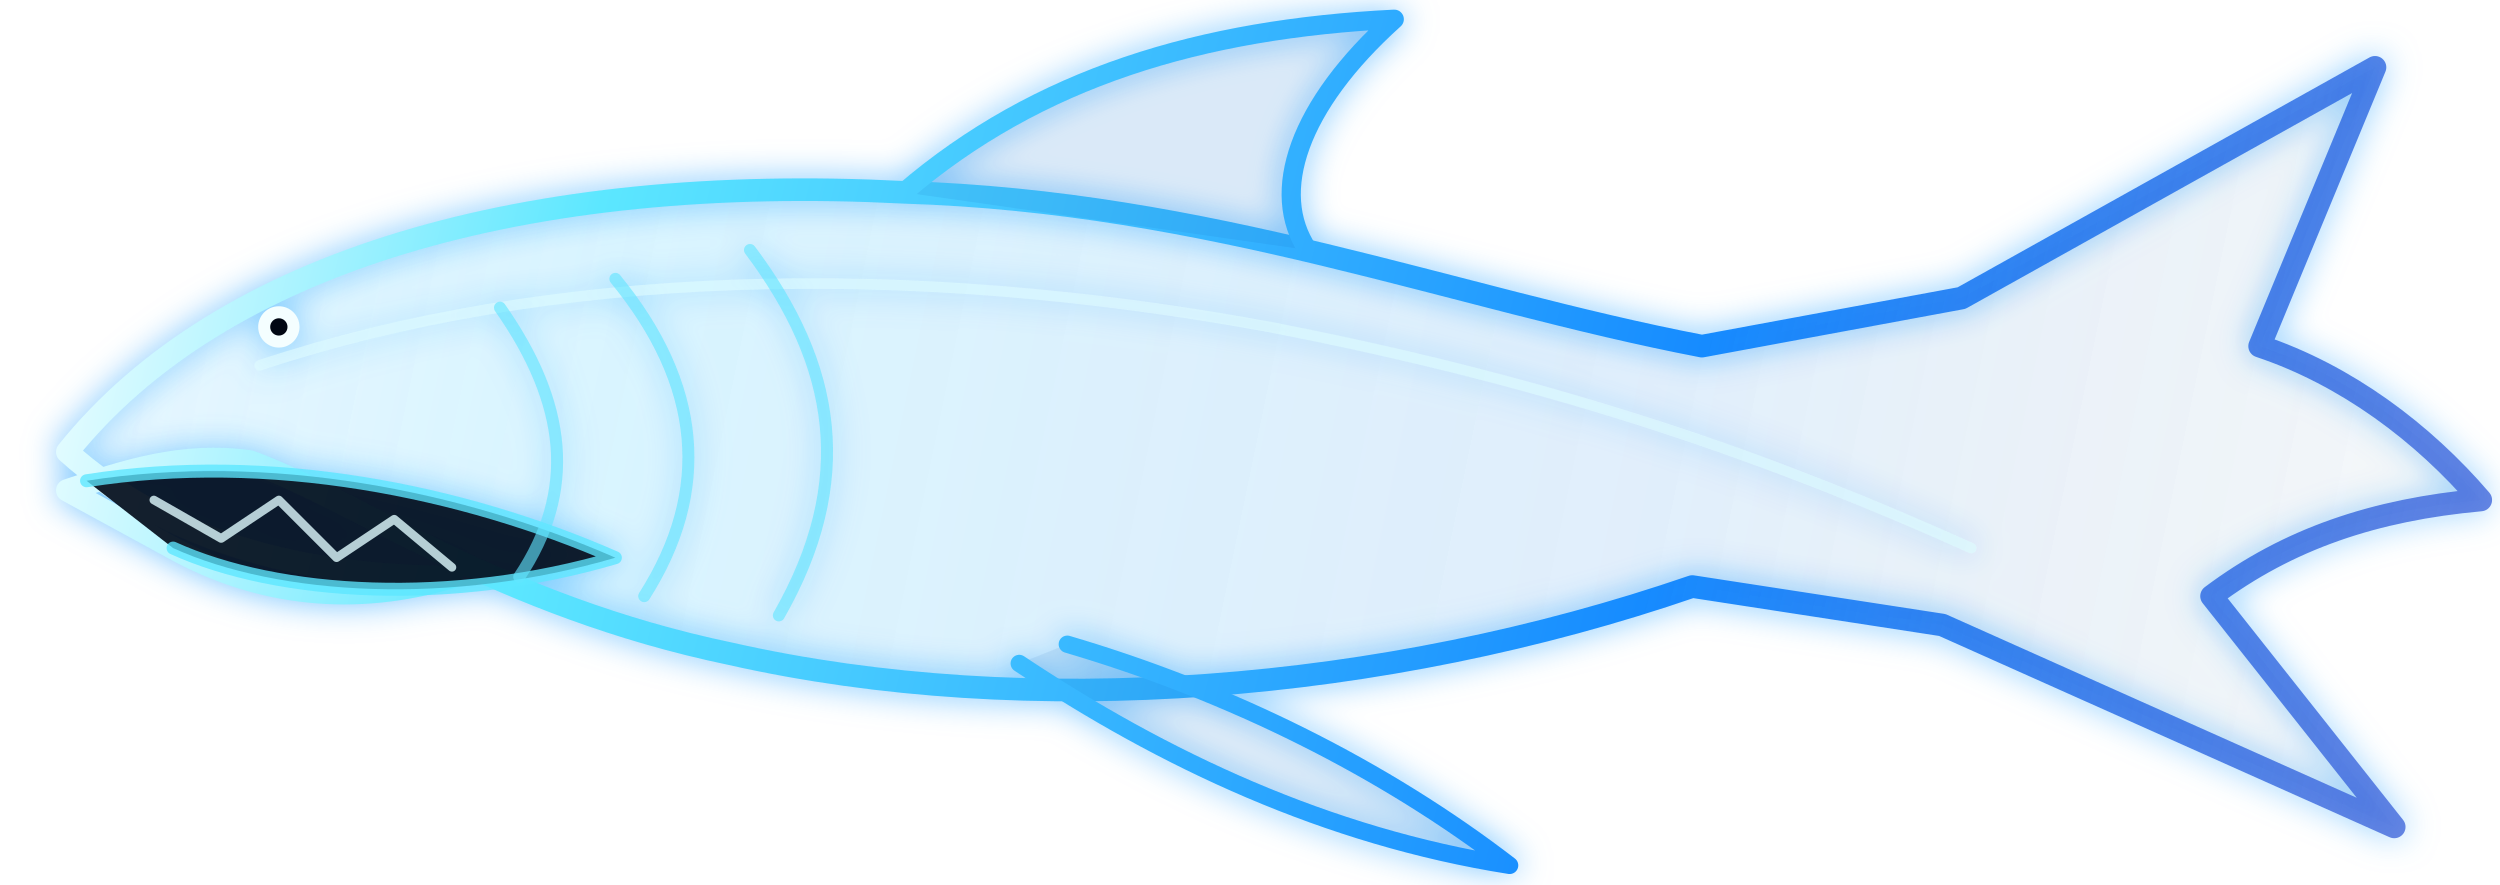
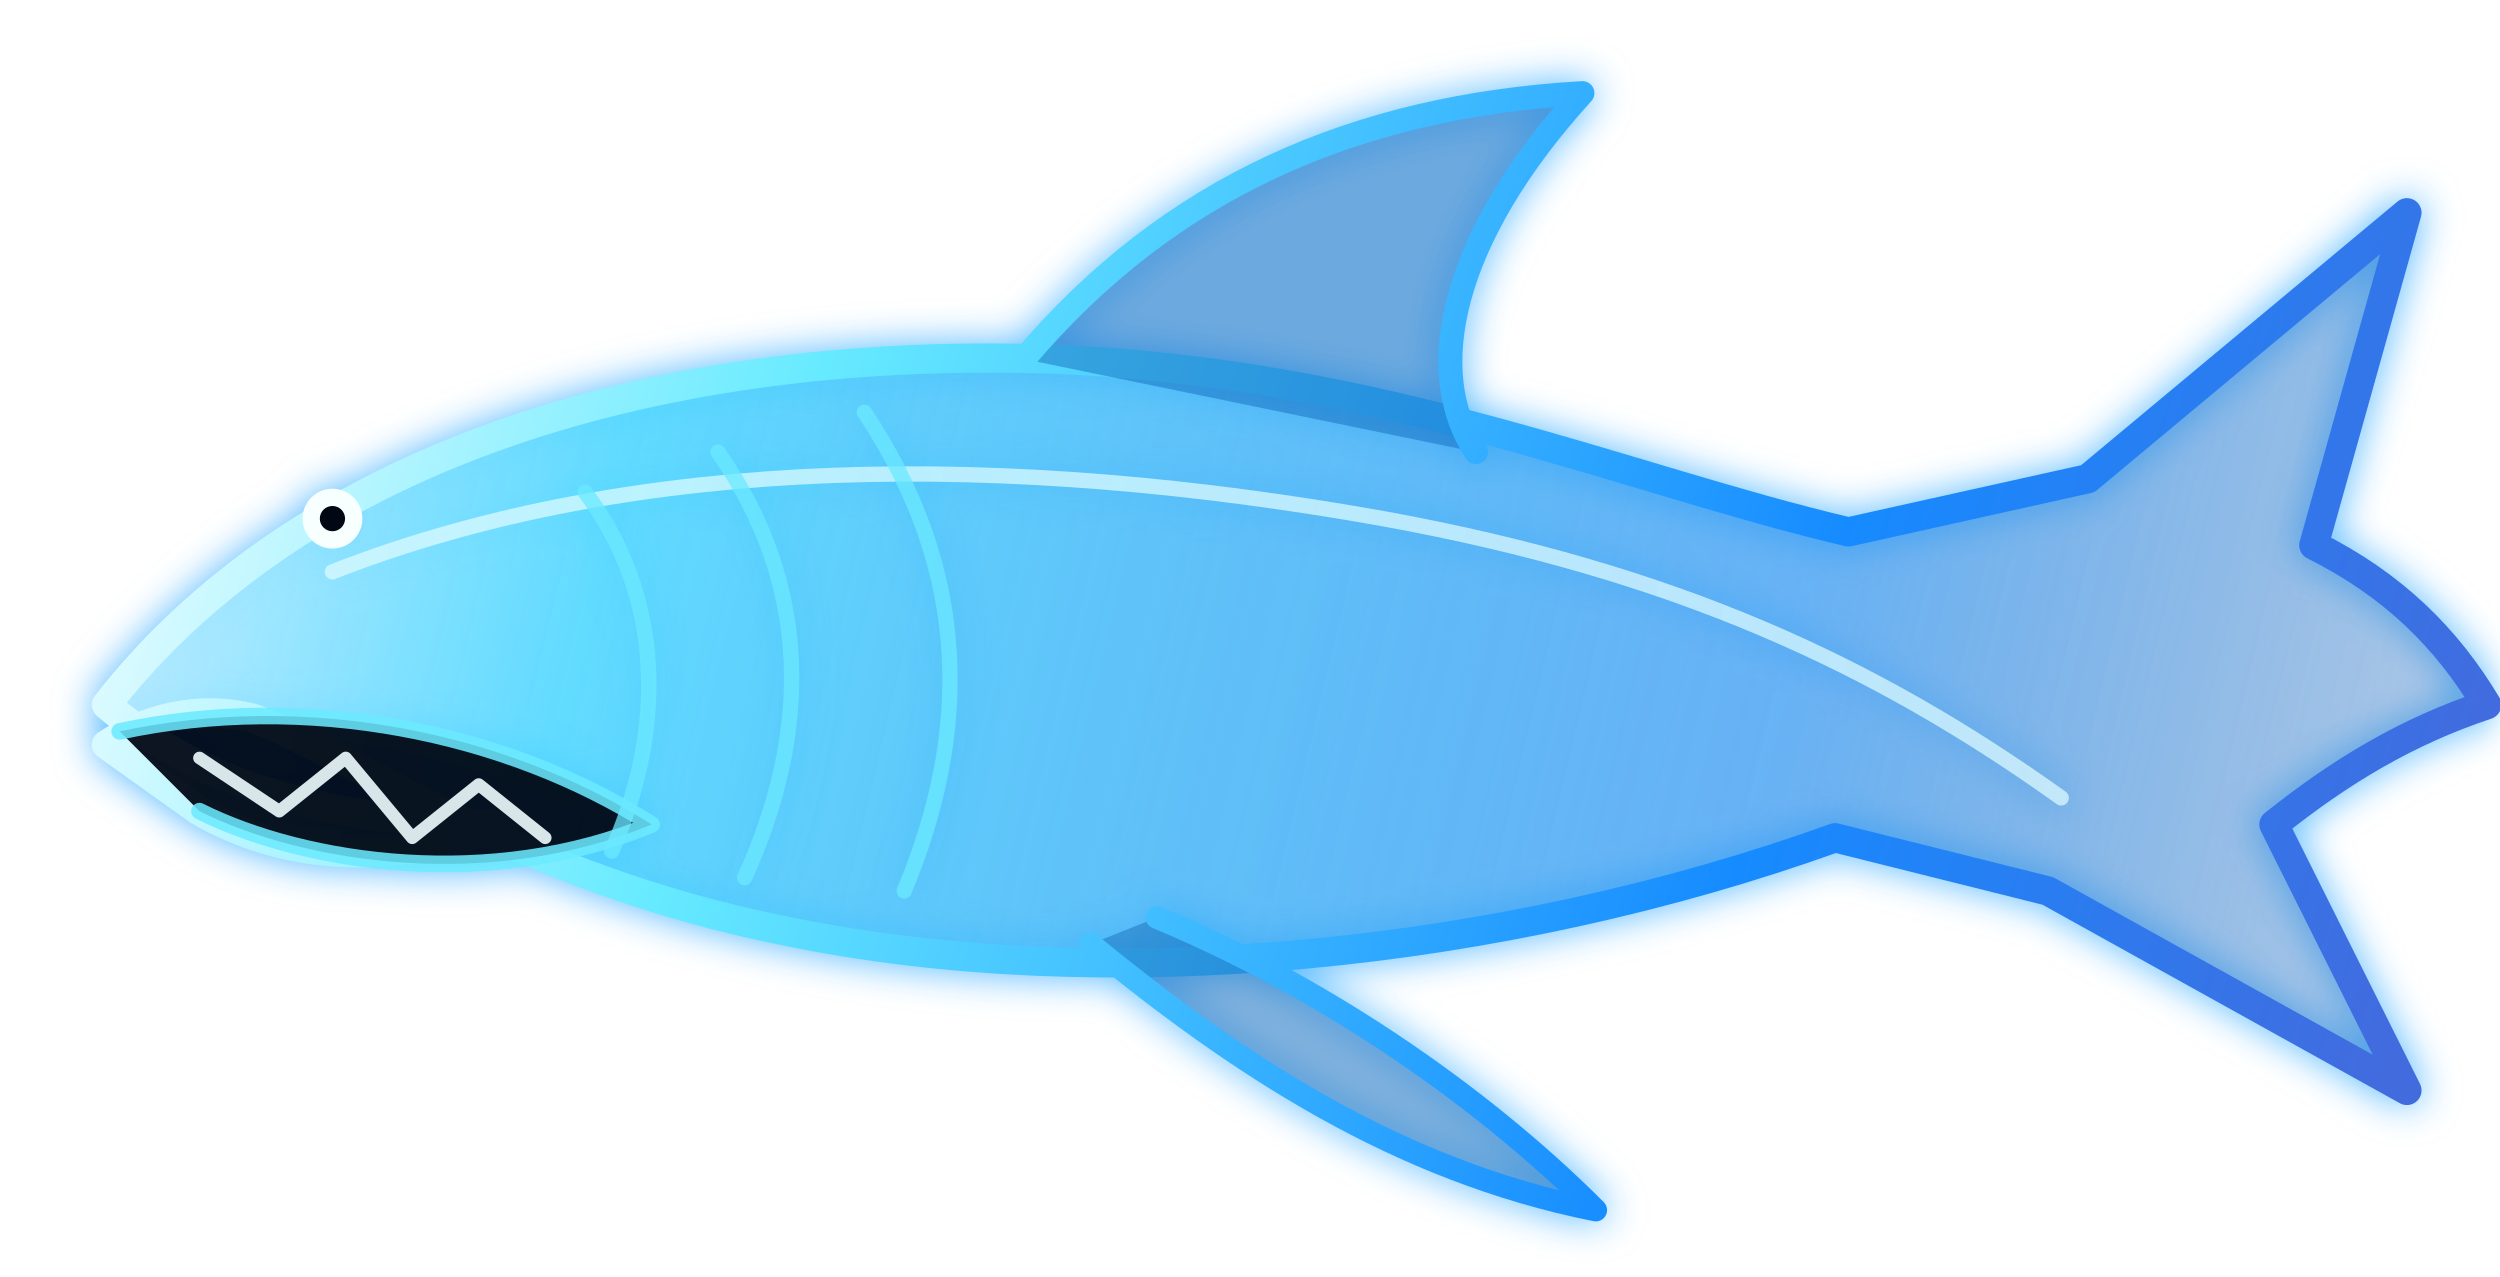
- <svg xmlns="http://www.w3.org/2000/svg" width="260" height="92" viewBox="0 0 260 92" fill="none" role="img" aria-label="NeMeSiS SHARK PRO">
+ <svg xmlns="http://www.w3.org/2000/svg" width="188" height="96" viewBox="0 0 188 96" fill="none" role="img" aria-label="NeMeSiS SHARK PRO">
  <defs>
-     <linearGradient id="brandBody" x1="12" y1="22" x2="244" y2="70" gradientUnits="userSpaceOnUse">
-       <stop stop-color="#DDFCFF" stop-opacity=".16" />
-       <stop offset=".23" stop-color="#38D9FF" stop-opacity=".12" />
-       <stop offset=".7" stop-color="#116CD1" stop-opacity=".08" />
-       <stop offset="1" stop-color="#061B45" stop-opacity=".03" />
+     <linearGradient id="body" x1="8" y1="28" x2="181" y2="69" gradientUnits="userSpaceOnUse">
+       <stop stop-color="#E8FCFF" stop-opacity=".74" />
+       <stop offset=".22" stop-color="#4DE1FF" stop-opacity=".66" />
+       <stop offset=".72" stop-color="#147FE8" stop-opacity=".46" />
+       <stop offset="1" stop-color="#143D91" stop-opacity=".22" />
    </linearGradient>
-     <linearGradient id="brandEdge" x1="7" y1="16" x2="250" y2="76" gradientUnits="userSpaceOnUse">
-       <stop stop-color="#F2FEFF" />
-       <stop offset=".22" stop-color="#5CE7FF" />
-       <stop offset=".68" stop-color="#168BFF" />
-       <stop offset="1" stop-color="#3159D7" stop-opacity=".72" />
+     <linearGradient id="edge" x1="7" y1="20" x2="181" y2="76" gradientUnits="userSpaceOnUse">
+       <stop stop-color="#F4FEFF" />
+       <stop offset=".3" stop-color="#66EAFF" />
+       <stop offset=".72" stop-color="#168BFF" />
+       <stop offset="1" stop-color="#426BDE" />
    </linearGradient>
-     <filter id="brandGlow" x="-14%" y="-34%" width="128%" height="168%" color-interpolation-filters="sRGB">
-       <feGaussianBlur in="SourceGraphic" stdDeviation="1.7" result="blur" />
-       <feColorMatrix in="blur" type="matrix" values="0 0 0 0 .03 0 0 0 0 .58 0 0 0 0 1 0 0 0 .55 0" result="blueGlow" />
+     <filter id="glow" x="-18%" y="-35%" width="136%" height="170%" color-interpolation-filters="sRGB">
+       <feGaussianBlur in="SourceGraphic" stdDeviation="1.45" result="blur" />
+       <feColorMatrix in="blur" type="matrix" values="0 0 0 0 .03 0 0 0 0 .6 0 0 0 0 1 0 0 0 .72 0" result="blue" />
      <feMerge>
-         <feMergeNode in="blueGlow" />
+         <feMergeNode in="blue" />
        <feMergeNode in="SourceGraphic" />
      </feMerge>
    </filter>
  </defs>
-   <g filter="url(#brandGlow)" stroke-linecap="round" stroke-linejoin="round">
-     <path d="M7 47C23 27 55 18 94 20C126 21 151 31 177 36L204 31L247 7L235 36C244 39 252 45 258 52C247 53 238 56 230 62L249 86L202 65L176 61C144 72 107 75 76 68C52 63 37 52 26 48C19 47 13 49 7 51L18 57C27 62 37 63 47 60C31 60 17 56 7 47Z" fill="url(#brandBody)" stroke="url(#brandEdge)" stroke-width="2.35" />
-     <path d="M94 20C108 8 125 3 145 2C135 11 132 20 136 26" fill="#0C63B6" fill-opacity=".1" stroke="url(#brandEdge)" stroke-width="2" />
-     <path d="M111 67C128 72 144 80 157 90C138 87 121 79 106 69" fill="#0752A4" fill-opacity=".08" stroke="url(#brandEdge)" stroke-width="1.8" />
-     <path d="M9 50C28 47 48 51 64 58C47 63 29 62 18 57" fill="#010817" fill-opacity=".9" stroke="#5CE7FF" stroke-opacity=".78" stroke-width="1.35" />
-     <path d="M16 52L23 56L29 52L35 58L41 54L47 59" stroke="#DFFBFF" stroke-opacity=".8" stroke-width=".9" />
-     <path d="M27 38C57 28 94 27 132 34C163 40 185 48 205 57" stroke="#DFFBFF" stroke-opacity=".62" stroke-width="1.1" />
-     <path d="M52 32C59 42 60 51 54 60M64 29C73 40 74 51 67 62M78 26C87 38 89 50 81 64" stroke="#63E5FF" stroke-opacity=".62" stroke-width="1.25" />
-     <circle cx="29" cy="34" r="2.15" fill="#F4FEFF" />
-     <circle cx="29" cy="34" r=".9" fill="#010713" />
+   <g filter="url(#glow)" stroke-linecap="round" stroke-linejoin="round">
+     <path d="M8 53C22 35 48 26 79 27C104 28 122 36 139 40L157 36L181 16L174 41C180 44 184 48 187 53C181 55 176 58 171 62L181 82L154 67L138 63C113 72 83 75 59 70C39 66 27 57 19 54C15 53 11 54 8 56L15 61C22 65 30 65 38 62C25 62 15 59 8 53Z" fill="url(#body)" stroke="url(#edge)" stroke-width="2.2" />
+     <path d="M77 27C88 14 102 8 119 7C109 18 107 28 111 34" fill="#0A5DB2" fill-opacity=".42" stroke="url(#edge)" stroke-width="1.8" />
+     <path d="M87 69C99 74 111 82 120 91C105 88 93 80 82 71" fill="#084D9C" fill-opacity=".34" stroke="url(#edge)" stroke-width="1.7" />
+     <path d="M9 55C23 52 38 55 49 62C37 67 23 65 15 61" fill="#010714" fill-opacity=".94" stroke="#6CEAFF" stroke-opacity=".86" stroke-width="1.25" />
+     <path d="M15 57L21 61L26 57L31 63L36 59L41 63" stroke="#F0FDFF" stroke-opacity=".9" stroke-width=".95" />
+     <path d="M25 43C48 34 76 34 104 39C126 43 141 50 155 60" stroke="#DFFCFF" stroke-opacity=".72" stroke-width="1.15" />
+     <path d="M44 37C50 45 50 55 46 64M54 34C61 44 61 55 56 66M65 31C73 43 73 55 68 67" stroke="#6BE9FF" stroke-opacity=".76" stroke-width="1.15" />
+     <circle cx="25" cy="39" r="2.25" fill="#F7FFFF" />
+     <circle cx="25" cy="39" r=".95" fill="#010713" />
  </g>
</svg>
